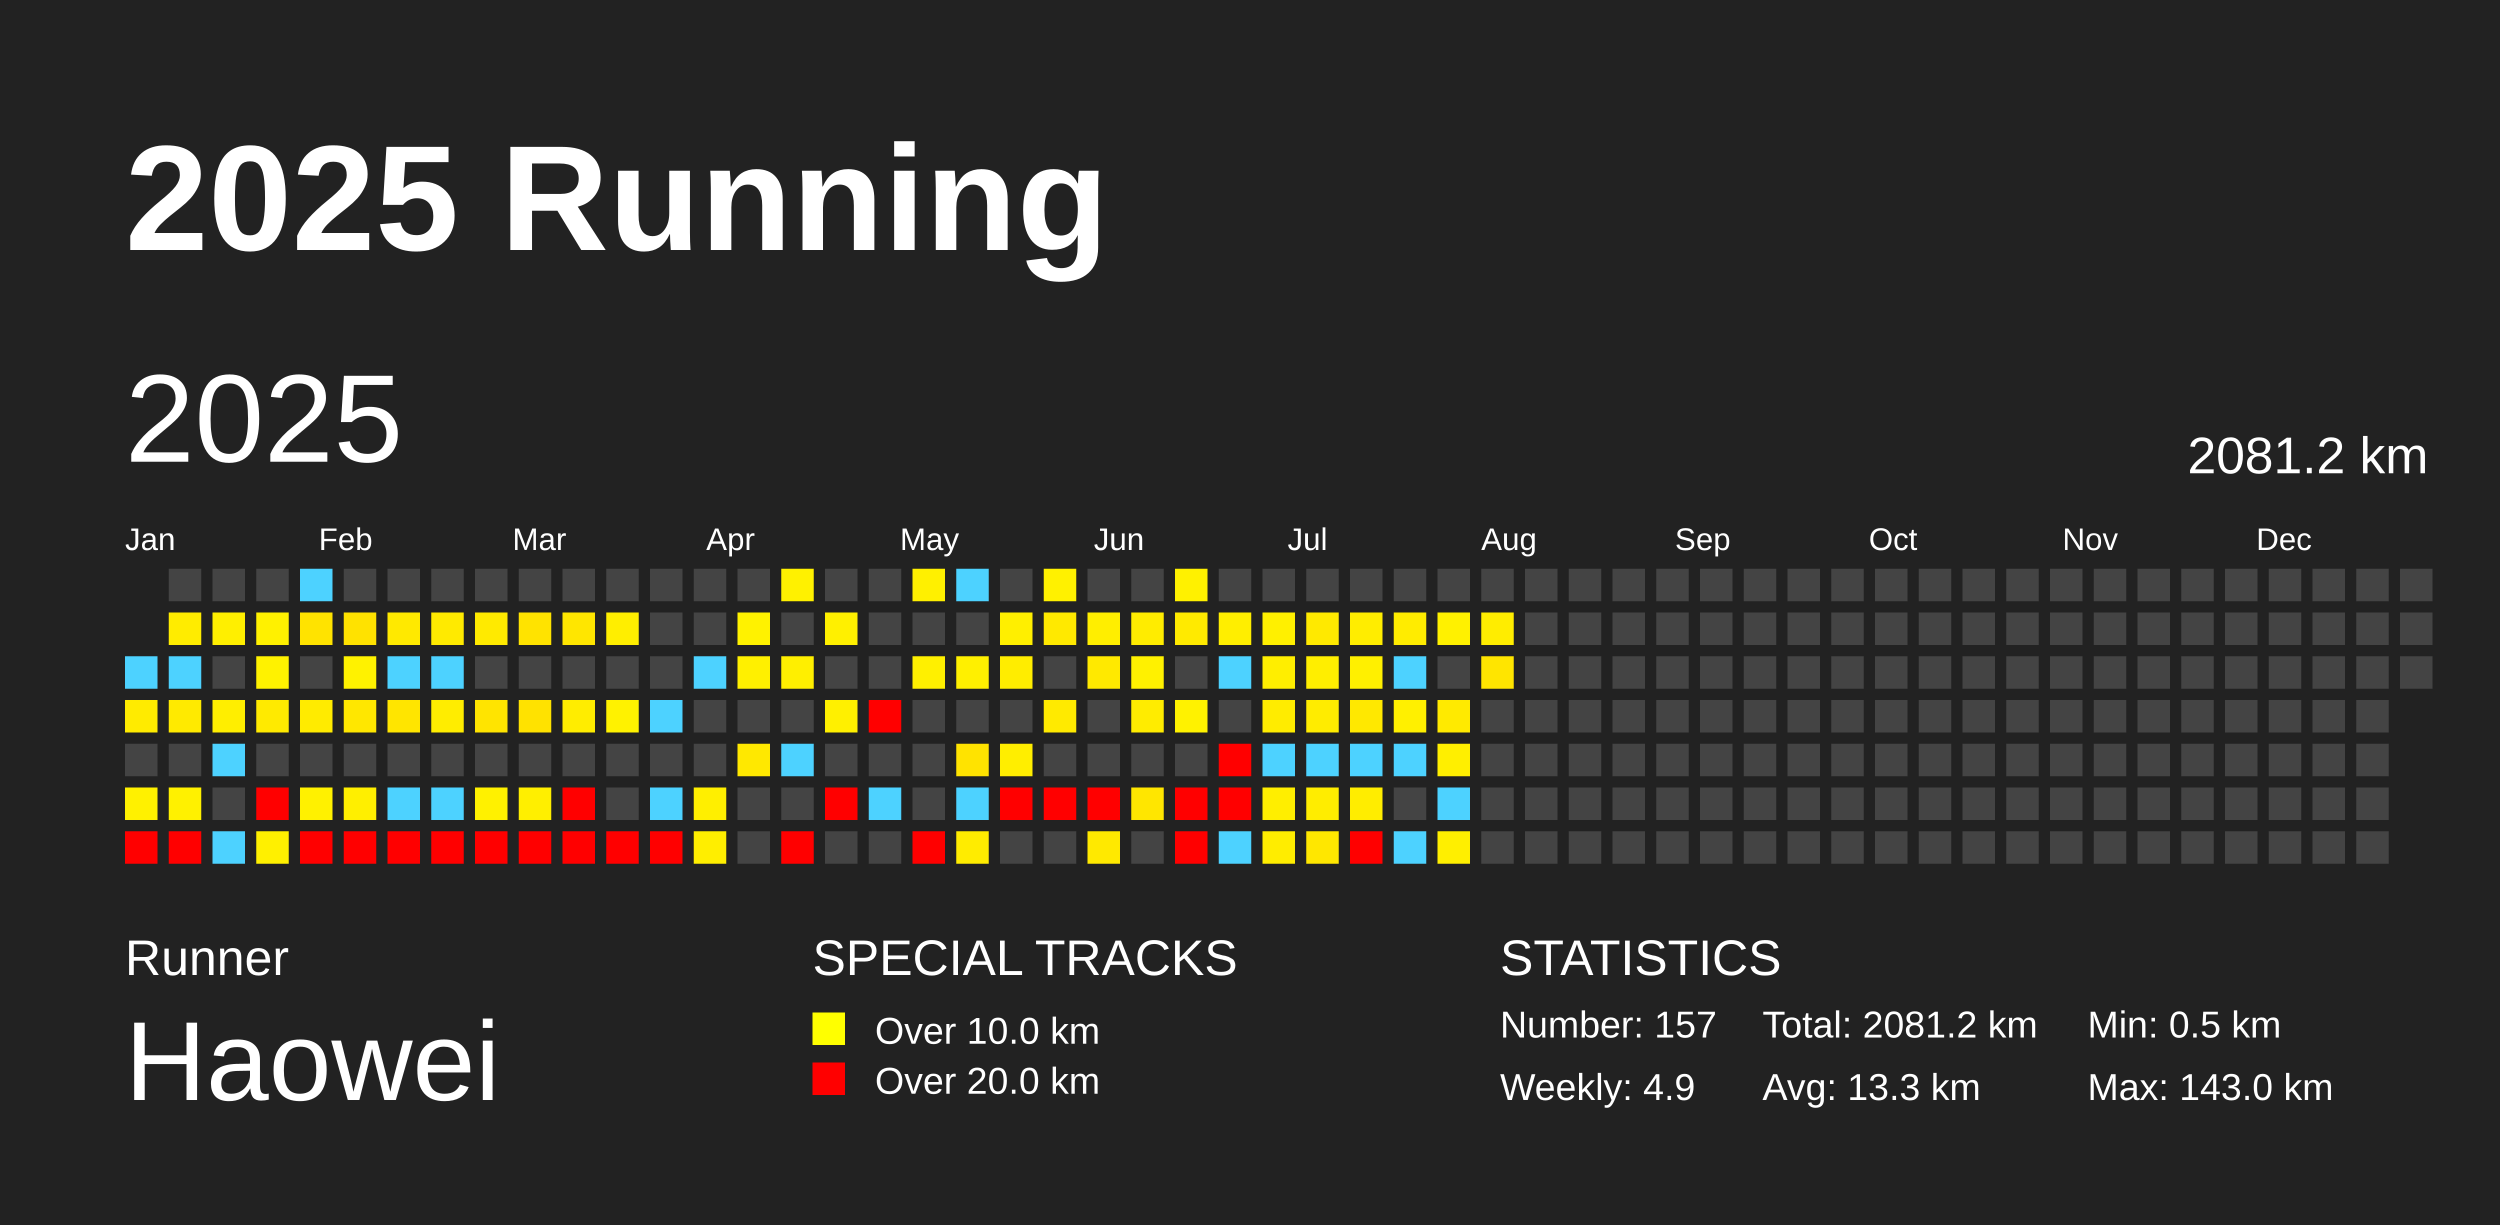
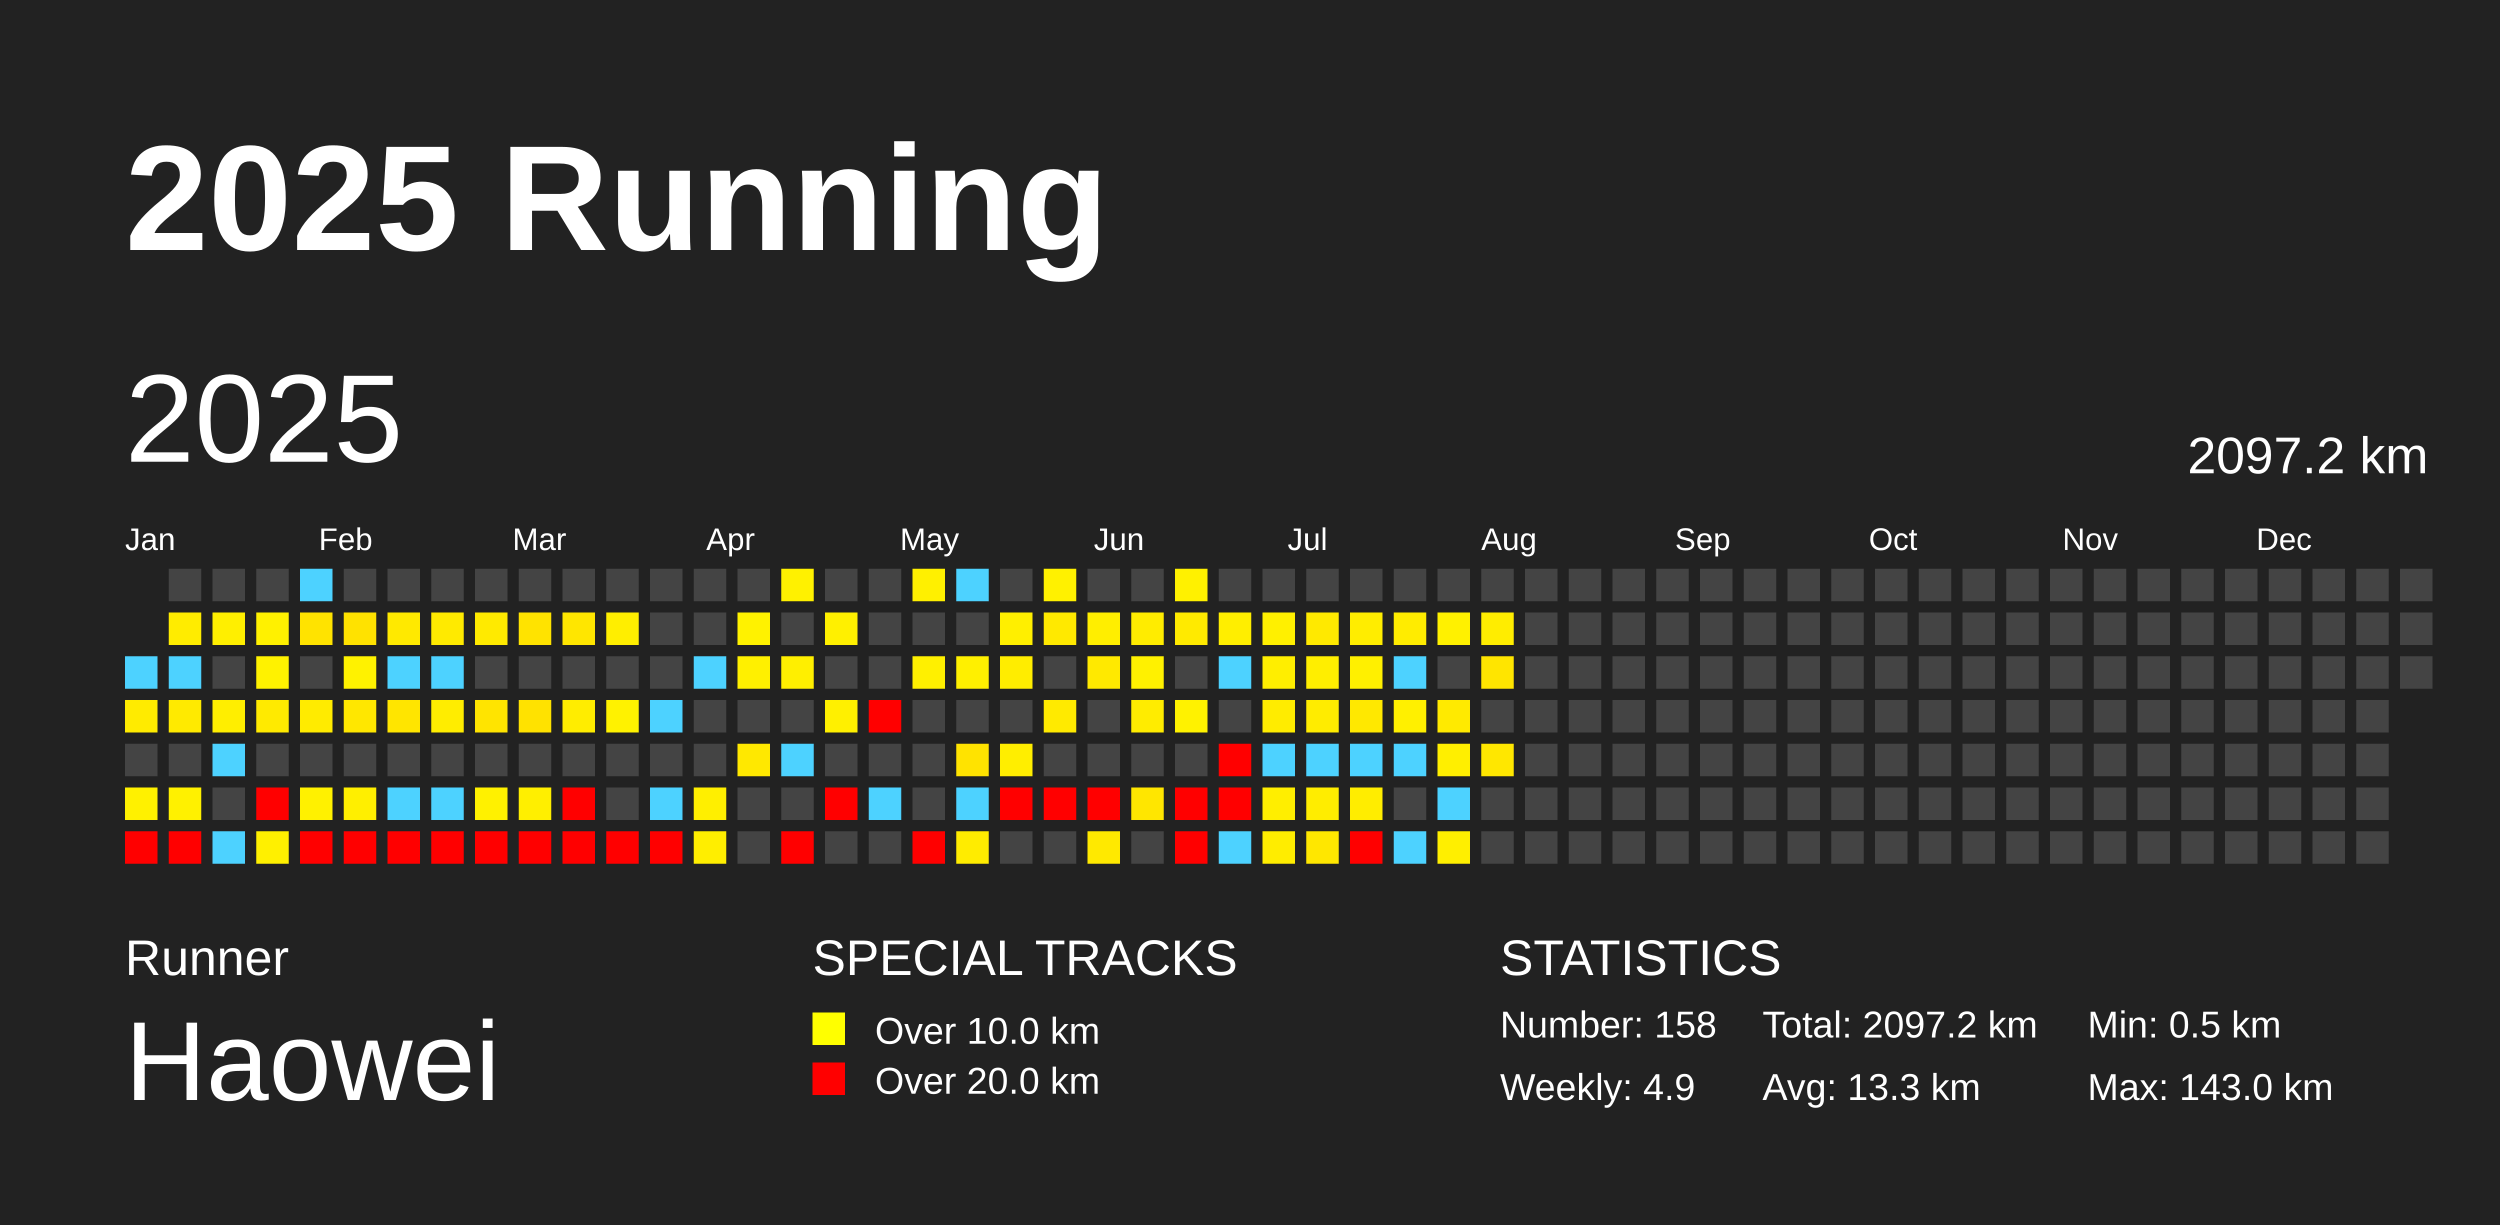
<svg xmlns="http://www.w3.org/2000/svg" baseProfile="full" height="98mm" version="1.1" viewBox="0,0,200,98" width="200mm">
  <defs />
  <rect fill="#222222" height="98" width="200" x="0" y="0" />
  <text fill="#FFFFFF" style="font-size:12px; font-family:Arial; font-weight:bold;" x="10" y="20">2025 Running</text>
  <text fill="#FFFFFF" style="font-size:4px; font-family:Arial" x="10" y="78">Runner</text>
  <text fill="#FFFFFF" style="font-size:9px; font-family:Arial" x="10" y="88">Haowei</text>
  <text fill="#FFFFFF" style="font-size:4px; font-family:Arial" x="65" y="78">SPECIAL TRACKS</text>
  <rect fill="yellow" height="2.6" width="2.6" x="65" y="81" />
  <text fill="#FFFFFF" style="font-size:3px; font-family:Arial" x="70" y="83.5">Over 10.0 km</text>
  <rect fill="red" height="2.6" width="2.6" x="65" y="85" />
  <text fill="#FFFFFF" style="font-size:3px; font-family:Arial" x="70" y="87.5">Over 20.0 km</text>
  <text fill="#FFFFFF" style="font-size:4px; font-family:Arial" x="120" y="78">STATISTICS</text>
-   <text fill="#FFFFFF" style="font-size:3px; font-family:Arial" x="120" y="83">Number: 157</text>
+   <text fill="#FFFFFF" style="font-size:3px; font-family:Arial" x="120" y="83">Number: 158</text>
  <text fill="#FFFFFF" style="font-size:3px; font-family:Arial" x="120" y="88">Weekly: 4.9</text>
-   <text fill="#FFFFFF" style="font-size:3px; font-family:Arial" x="141" y="83">Total: 2081.2 km</text>
+   <text fill="#FFFFFF" style="font-size:3px; font-family:Arial" x="141" y="83">Total: 2097.2 km</text>
  <text fill="#FFFFFF" style="font-size:3px; font-family:Arial" x="141" y="88">Avg: 13.3 km</text>
  <text fill="#FFFFFF" style="font-size:3px; font-family:Arial" x="167" y="83">Min: 0.5 km</text>
  <text fill="#FFFFFF" style="font-size:3px; font-family:Arial" x="167" y="88">Max: 143.0 km</text>
  <text dominant-baseline="hanging" fill="#FFFFFF" style="font-size:10.0px; font-family:Arial;" x="10" y="30">2025</text>
-   <text dominant-baseline="hanging" fill="#FFFFFF" style="font-size:4.125px; font-family:Arial;" x="175" y="35">2081.2 km</text>
+   <text dominant-baseline="hanging" fill="#FFFFFF" style="font-size:4.125px; font-family:Arial;" x="175" y="35">2097.2 km</text>
  <text fill="#FFFFFF" style="font-size:2.5px; font-family:Arial" x="10.0" y="44">Jan</text>
  <text fill="#FFFFFF" style="font-size:2.5px; font-family:Arial" x="25.5" y="44">Feb</text>
  <text fill="#FFFFFF" style="font-size:2.5px; font-family:Arial" x="41.0" y="44">Mar</text>
  <text fill="#FFFFFF" style="font-size:2.5px; font-family:Arial" x="56.5" y="44">Apr</text>
  <text fill="#FFFFFF" style="font-size:2.5px; font-family:Arial" x="72.0" y="44">May</text>
  <text fill="#FFFFFF" style="font-size:2.5px; font-family:Arial" x="87.5" y="44">Jun</text>
  <text fill="#FFFFFF" style="font-size:2.5px; font-family:Arial" x="103.0" y="44">Jul</text>
  <text fill="#FFFFFF" style="font-size:2.5px; font-family:Arial" x="118.5" y="44">Aug</text>
  <text fill="#FFFFFF" style="font-size:2.5px; font-family:Arial" x="134.0" y="44">Sep</text>
  <text fill="#FFFFFF" style="font-size:2.5px; font-family:Arial" x="149.5" y="44">Oct</text>
  <text fill="#FFFFFF" style="font-size:2.5px; font-family:Arial" x="165.0" y="44">Nov</text>
  <text fill="#FFFFFF" style="font-size:2.5px; font-family:Arial" x="180.5" y="44">Dec</text>
  <rect fill="#4dd2ff" height="2.6" width="2.6" x="10.0" y="52.5" />
  <rect fill="#ffeb00" height="2.6" width="2.6" x="10.0" y="56.0" />
  <rect fill="#444444" height="2.6" width="2.6" x="10.0" y="59.5" />
  <rect fill="#fff100" height="2.6" width="2.6" x="10.0" y="63.0" />
  <rect fill="red" height="2.6" width="2.6" x="10.0" y="66.5" />
  <rect fill="#444444" height="2.6" width="2.6" x="13.5" y="45.5" />
  <rect fill="#ffec00" height="2.6" width="2.6" x="13.5" y="49.0" />
  <rect fill="#4dd2ff" height="2.6" width="2.6" x="13.5" y="52.5" />
  <rect fill="#ffea00" height="2.6" width="2.6" x="13.5" y="56.0" />
  <rect fill="#444444" height="2.6" width="2.6" x="13.5" y="59.5" />
  <rect fill="#fff100" height="2.6" width="2.6" x="13.5" y="63.0" />
  <rect fill="red" height="2.6" width="2.6" x="13.5" y="66.5" />
  <rect fill="#444444" height="2.6" width="2.6" x="17.0" y="45.5" />
  <rect fill="#ffef00" height="2.6" width="2.6" x="17.0" y="49.0" />
  <rect fill="#444444" height="2.6" width="2.6" x="17.0" y="52.5" />
  <rect fill="#ffee00" height="2.6" width="2.6" x="17.0" y="56.0" />
  <rect fill="#4dd2ff" height="2.6" width="2.6" x="17.0" y="59.5" />
  <rect fill="#444444" height="2.6" width="2.6" x="17.0" y="63.0" />
  <rect fill="#4dd2ff" height="2.6" width="2.6" x="17.0" y="66.5" />
  <rect fill="#444444" height="2.6" width="2.6" x="20.5" y="45.5" />
  <rect fill="#fff100" height="2.6" width="2.6" x="20.5" y="49.0" />
  <rect fill="#fff200" height="2.6" width="2.6" x="20.5" y="52.5" />
  <rect fill="#ffea00" height="2.6" width="2.6" x="20.5" y="56.0" />
  <rect fill="#444444" height="2.6" width="2.6" x="20.5" y="59.5" />
  <rect fill="red" height="2.6" width="2.6" x="20.5" y="63.0" />
  <rect fill="#fff000" height="2.6" width="2.6" x="20.5" y="66.5" />
  <rect fill="#4dd2ff" height="2.6" width="2.6" x="24.0" y="45.5" />
  <rect fill="#ffe300" height="2.6" width="2.6" x="24.0" y="49.0" />
  <rect fill="#444444" height="2.6" width="2.6" x="24.0" y="52.5" />
  <rect fill="#ffeb00" height="2.6" width="2.6" x="24.0" y="56.0" />
  <rect fill="#444444" height="2.6" width="2.6" x="24.0" y="59.5" />
  <rect fill="#fff100" height="2.6" width="2.6" x="24.0" y="63.0" />
  <rect fill="red" height="2.6" width="2.6" x="24.0" y="66.5" />
  <rect fill="#444444" height="2.6" width="2.6" x="27.5" y="45.5" />
  <rect fill="#ffe200" height="2.6" width="2.6" x="27.5" y="49.0" />
  <rect fill="#fff200" height="2.6" width="2.6" x="27.5" y="52.5" />
  <rect fill="#ffe700" height="2.6" width="2.6" x="27.5" y="56.0" />
  <rect fill="#444444" height="2.6" width="2.6" x="27.5" y="59.5" />
  <rect fill="#ffef00" height="2.6" width="2.6" x="27.5" y="63.0" />
  <rect fill="red" height="2.6" width="2.6" x="27.5" y="66.5" />
  <rect fill="#444444" height="2.6" width="2.6" x="31.0" y="45.5" />
  <rect fill="#ffe900" height="2.6" width="2.6" x="31.0" y="49.0" />
  <rect fill="#4dd2ff" height="2.6" width="2.6" x="31.0" y="52.5" />
  <rect fill="#ffe500" height="2.6" width="2.6" x="31.0" y="56.0" />
  <rect fill="#444444" height="2.6" width="2.6" x="31.0" y="59.5" />
  <rect fill="#4dd2ff" height="2.6" width="2.6" x="31.0" y="63.0" />
  <rect fill="red" height="2.6" width="2.6" x="31.0" y="66.5" />
  <rect fill="#444444" height="2.6" width="2.6" x="34.5" y="45.5" />
  <rect fill="#ffea00" height="2.6" width="2.6" x="34.5" y="49.0" />
  <rect fill="#4dd2ff" height="2.6" width="2.6" x="34.5" y="52.5" />
  <rect fill="#ffed00" height="2.6" width="2.6" x="34.5" y="56.0" />
  <rect fill="#444444" height="2.6" width="2.6" x="34.5" y="59.5" />
  <rect fill="#4dd2ff" height="2.6" width="2.6" x="34.5" y="63.0" />
  <rect fill="red" height="2.6" width="2.6" x="34.5" y="66.5" />
  <rect fill="#444444" height="2.6" width="2.6" x="38.0" y="45.5" />
  <rect fill="#ffea00" height="2.6" width="2.6" x="38.0" y="49.0" />
  <rect fill="#444444" height="2.6" width="2.6" x="38.0" y="52.5" />
  <rect fill="#ffe400" height="2.6" width="2.6" x="38.0" y="56.0" />
  <rect fill="#444444" height="2.6" width="2.6" x="38.0" y="59.5" />
  <rect fill="#fff100" height="2.6" width="2.6" x="38.0" y="63.0" />
  <rect fill="red" height="2.6" width="2.6" x="38.0" y="66.5" />
  <rect fill="#444444" height="2.6" width="2.6" x="41.5" y="45.5" />
  <rect fill="#ffe300" height="2.6" width="2.6" x="41.5" y="49.0" />
  <rect fill="#444444" height="2.6" width="2.6" x="41.5" y="52.5" />
  <rect fill="#ffe200" height="2.6" width="2.6" x="41.5" y="56.0" />
  <rect fill="#444444" height="2.6" width="2.6" x="41.5" y="59.5" />
  <rect fill="#ffef00" height="2.6" width="2.6" x="41.5" y="63.0" />
  <rect fill="red" height="2.6" width="2.6" x="41.5" y="66.5" />
  <rect fill="#444444" height="2.6" width="2.6" x="45.0" y="45.5" />
  <rect fill="#ffe600" height="2.6" width="2.6" x="45.0" y="49.0" />
  <rect fill="#444444" height="2.6" width="2.6" x="45.0" y="52.5" />
  <rect fill="#ffed00" height="2.6" width="2.6" x="45.0" y="56.0" />
  <rect fill="#444444" height="2.6" width="2.6" x="45.0" y="59.5" />
  <rect fill="red" height="2.6" width="2.6" x="45.0" y="63.0" />
  <rect fill="red" height="2.6" width="2.6" x="45.0" y="66.5" />
  <rect fill="#444444" height="2.6" width="2.6" x="48.5" y="45.5" />
  <rect fill="#ffee00" height="2.6" width="2.6" x="48.5" y="49.0" />
  <rect fill="#444444" height="2.6" width="2.6" x="48.5" y="52.5" />
  <rect fill="#fff200" height="2.6" width="2.6" x="48.5" y="56.0" />
  <rect fill="#444444" height="2.6" width="2.6" x="48.5" y="59.5" />
  <rect fill="#444444" height="2.6" width="2.6" x="48.5" y="63.0" />
  <rect fill="red" height="2.6" width="2.6" x="48.5" y="66.5" />
  <rect fill="#444444" height="2.6" width="2.6" x="52.0" y="45.5" />
  <rect fill="#444444" height="2.6" width="2.6" x="52.0" y="49.0" />
  <rect fill="#444444" height="2.6" width="2.6" x="52.0" y="52.5" />
  <rect fill="#4dd2ff" height="2.6" width="2.6" x="52.0" y="56.0" />
  <rect fill="#444444" height="2.6" width="2.6" x="52.0" y="59.5" />
  <rect fill="#4dd2ff" height="2.6" width="2.6" x="52.0" y="63.0" />
  <rect fill="red" height="2.6" width="2.6" x="52.0" y="66.5" />
  <rect fill="#444444" height="2.6" width="2.6" x="55.5" y="45.5" />
  <rect fill="#444444" height="2.6" width="2.6" x="55.5" y="49.0" />
  <rect fill="#4dd2ff" height="2.6" width="2.6" x="55.5" y="52.5" />
  <rect fill="#444444" height="2.6" width="2.6" x="55.5" y="56.0" />
  <rect fill="#444444" height="2.6" width="2.6" x="55.5" y="59.5" />
  <rect fill="#ffef00" height="2.6" width="2.6" x="55.5" y="63.0" />
  <rect fill="#ffee00" height="2.6" width="2.6" x="55.5" y="66.5" />
  <rect fill="#444444" height="2.6" width="2.6" x="59.0" y="45.5" />
  <rect fill="#fff200" height="2.6" width="2.6" x="59.0" y="49.0" />
  <rect fill="#fff000" height="2.6" width="2.6" x="59.0" y="52.5" />
  <rect fill="#444444" height="2.6" width="2.6" x="59.0" y="56.0" />
  <rect fill="#ffe800" height="2.6" width="2.6" x="59.0" y="59.5" />
  <rect fill="#444444" height="2.6" width="2.6" x="59.0" y="63.0" />
  <rect fill="#444444" height="2.6" width="2.6" x="59.0" y="66.5" />
  <rect fill="#fff100" height="2.6" width="2.6" x="62.5" y="45.5" />
  <rect fill="#444444" height="2.6" width="2.6" x="62.5" y="49.0" />
  <rect fill="#ffef00" height="2.6" width="2.6" x="62.5" y="52.5" />
  <rect fill="#444444" height="2.6" width="2.6" x="62.5" y="56.0" />
  <rect fill="#4dd2ff" height="2.6" width="2.6" x="62.5" y="59.5" />
  <rect fill="#444444" height="2.6" width="2.6" x="62.5" y="63.0" />
  <rect fill="red" height="2.6" width="2.6" x="62.5" y="66.5" />
  <rect fill="#444444" height="2.6" width="2.6" x="66.0" y="45.5" />
  <rect fill="#fff000" height="2.6" width="2.6" x="66.0" y="49.0" />
  <rect fill="#444444" height="2.6" width="2.6" x="66.0" y="52.5" />
  <rect fill="#fff000" height="2.6" width="2.6" x="66.0" y="56.0" />
  <rect fill="#444444" height="2.6" width="2.6" x="66.0" y="59.5" />
  <rect fill="red" height="2.6" width="2.6" x="66.0" y="63.0" />
  <rect fill="#444444" height="2.6" width="2.6" x="66.0" y="66.5" />
  <rect fill="#444444" height="2.6" width="2.6" x="69.5" y="45.5" />
  <rect fill="#444444" height="2.6" width="2.6" x="69.5" y="49.0" />
  <rect fill="#444444" height="2.6" width="2.6" x="69.5" y="52.5" />
  <rect fill="red" height="2.6" width="2.6" x="69.5" y="56.0" />
  <rect fill="#444444" height="2.6" width="2.6" x="69.5" y="59.5" />
  <rect fill="#4dd2ff" height="2.6" width="2.6" x="69.5" y="63.0" />
  <rect fill="#444444" height="2.6" width="2.6" x="69.5" y="66.5" />
  <rect fill="#fff000" height="2.6" width="2.6" x="73.0" y="45.5" />
  <rect fill="#444444" height="2.6" width="2.6" x="73.0" y="49.0" />
  <rect fill="#fff000" height="2.6" width="2.6" x="73.0" y="52.5" />
  <rect fill="#444444" height="2.6" width="2.6" x="73.0" y="56.0" />
  <rect fill="#444444" height="2.6" width="2.6" x="73.0" y="59.5" />
  <rect fill="#444444" height="2.6" width="2.6" x="73.0" y="63.0" />
  <rect fill="red" height="2.6" width="2.6" x="73.0" y="66.5" />
  <rect fill="#4dd2ff" height="2.6" width="2.6" x="76.5" y="45.5" />
  <rect fill="#444444" height="2.6" width="2.6" x="76.5" y="49.0" />
  <rect fill="#fff000" height="2.6" width="2.6" x="76.5" y="52.5" />
  <rect fill="#444444" height="2.6" width="2.6" x="76.5" y="56.0" />
  <rect fill="#ffe300" height="2.6" width="2.6" x="76.5" y="59.5" />
  <rect fill="#4dd2ff" height="2.6" width="2.6" x="76.5" y="63.0" />
  <rect fill="#ffec00" height="2.6" width="2.6" x="76.5" y="66.5" />
  <rect fill="#444444" height="2.6" width="2.6" x="80.0" y="45.5" />
  <rect fill="#ffef00" height="2.6" width="2.6" x="80.0" y="49.0" />
  <rect fill="#ffed00" height="2.6" width="2.6" x="80.0" y="52.5" />
  <rect fill="#444444" height="2.6" width="2.6" x="80.0" y="56.0" />
  <rect fill="#ffee00" height="2.6" width="2.6" x="80.0" y="59.5" />
  <rect fill="red" height="2.6" width="2.6" x="80.0" y="63.0" />
  <rect fill="#444444" height="2.6" width="2.6" x="80.0" y="66.5" />
  <rect fill="#fff100" height="2.6" width="2.6" x="83.5" y="45.5" />
  <rect fill="#ffe900" height="2.6" width="2.6" x="83.5" y="49.0" />
  <rect fill="#444444" height="2.6" width="2.6" x="83.5" y="52.5" />
  <rect fill="#ffea00" height="2.6" width="2.6" x="83.5" y="56.0" />
  <rect fill="#444444" height="2.6" width="2.6" x="83.5" y="59.5" />
  <rect fill="red" height="2.6" width="2.6" x="83.5" y="63.0" />
  <rect fill="#444444" height="2.6" width="2.6" x="83.5" y="66.5" />
  <rect fill="#444444" height="2.6" width="2.6" x="87.0" y="45.5" />
  <rect fill="#ffee00" height="2.6" width="2.6" x="87.0" y="49.0" />
  <rect fill="#ffe900" height="2.6" width="2.6" x="87.0" y="52.5" />
  <rect fill="#444444" height="2.6" width="2.6" x="87.0" y="56.0" />
  <rect fill="#444444" height="2.6" width="2.6" x="87.0" y="59.5" />
  <rect fill="red" height="2.6" width="2.6" x="87.0" y="63.0" />
  <rect fill="#ffe900" height="2.6" width="2.6" x="87.0" y="66.5" />
  <rect fill="#444444" height="2.6" width="2.6" x="90.5" y="45.5" />
  <rect fill="#ffec00" height="2.6" width="2.6" x="90.5" y="49.0" />
  <rect fill="#fff100" height="2.6" width="2.6" x="90.5" y="52.5" />
  <rect fill="#ffec00" height="2.6" width="2.6" x="90.5" y="56.0" />
  <rect fill="#444444" height="2.6" width="2.6" x="90.5" y="59.5" />
  <rect fill="#ffe600" height="2.6" width="2.6" x="90.5" y="63.0" />
  <rect fill="#444444" height="2.6" width="2.6" x="90.5" y="66.5" />
  <rect fill="#fff100" height="2.6" width="2.6" x="94.0" y="45.5" />
  <rect fill="#ffea00" height="2.6" width="2.6" x="94.0" y="49.0" />
  <rect fill="#444444" height="2.6" width="2.6" x="94.0" y="52.5" />
  <rect fill="#fff200" height="2.6" width="2.6" x="94.0" y="56.0" />
  <rect fill="#444444" height="2.6" width="2.6" x="94.0" y="59.5" />
  <rect fill="red" height="2.6" width="2.6" x="94.0" y="63.0" />
  <rect fill="red" height="2.6" width="2.6" x="94.0" y="66.5" />
  <rect fill="#444444" height="2.6" width="2.6" x="97.5" y="45.5" />
  <rect fill="#ffee00" height="2.6" width="2.6" x="97.5" y="49.0" />
  <rect fill="#4dd2ff" height="2.6" width="2.6" x="97.5" y="52.5" />
  <rect fill="#444444" height="2.6" width="2.6" x="97.5" y="56.0" />
  <rect fill="red" height="2.6" width="2.6" x="97.5" y="59.5" />
  <rect fill="red" height="2.6" width="2.6" x="97.5" y="63.0" />
  <rect fill="#4dd2ff" height="2.6" width="2.6" x="97.5" y="66.5" />
  <rect fill="#444444" height="2.6" width="2.6" x="101.0" y="45.5" />
  <rect fill="#fff000" height="2.6" width="2.6" x="101.0" y="49.0" />
  <rect fill="#ffee00" height="2.6" width="2.6" x="101.0" y="52.5" />
  <rect fill="#ffec00" height="2.6" width="2.6" x="101.0" y="56.0" />
  <rect fill="#4dd2ff" height="2.6" width="2.6" x="101.0" y="59.5" />
  <rect fill="#ffee00" height="2.6" width="2.6" x="101.0" y="63.0" />
  <rect fill="#ffed00" height="2.6" width="2.6" x="101.0" y="66.5" />
  <rect fill="#444444" height="2.6" width="2.6" x="104.5" y="45.5" />
  <rect fill="#ffe900" height="2.6" width="2.6" x="104.5" y="49.0" />
  <rect fill="#ffee00" height="2.6" width="2.6" x="104.5" y="52.5" />
  <rect fill="#ffec00" height="2.6" width="2.6" x="104.5" y="56.0" />
  <rect fill="#4dd2ff" height="2.6" width="2.6" x="104.5" y="59.5" />
  <rect fill="#ffed00" height="2.6" width="2.6" x="104.5" y="63.0" />
  <rect fill="#ffe700" height="2.6" width="2.6" x="104.5" y="66.5" />
  <rect fill="#444444" height="2.6" width="2.6" x="108.0" y="45.5" />
  <rect fill="#ffed00" height="2.6" width="2.6" x="108.0" y="49.0" />
  <rect fill="#fff000" height="2.6" width="2.6" x="108.0" y="52.5" />
  <rect fill="#ffe800" height="2.6" width="2.6" x="108.0" y="56.0" />
  <rect fill="#4dd2ff" height="2.6" width="2.6" x="108.0" y="59.5" />
  <rect fill="#ffed00" height="2.6" width="2.6" x="108.0" y="63.0" />
  <rect fill="red" height="2.6" width="2.6" x="108.0" y="66.5" />
  <rect fill="#444444" height="2.6" width="2.6" x="111.5" y="45.5" />
  <rect fill="#ffec00" height="2.6" width="2.6" x="111.5" y="49.0" />
  <rect fill="#4dd2ff" height="2.6" width="2.6" x="111.5" y="52.5" />
  <rect fill="#fff000" height="2.6" width="2.6" x="111.5" y="56.0" />
  <rect fill="#4dd2ff" height="2.6" width="2.6" x="111.5" y="59.5" />
  <rect fill="#444444" height="2.6" width="2.6" x="111.5" y="63.0" />
  <rect fill="#4dd2ff" height="2.6" width="2.6" x="111.5" y="66.5" />
  <rect fill="#444444" height="2.6" width="2.6" x="115.0" y="45.5" />
  <rect fill="#fff100" height="2.6" width="2.6" x="115.0" y="49.0" />
  <rect fill="#444444" height="2.6" width="2.6" x="115.0" y="52.5" />
  <rect fill="#ffea00" height="2.6" width="2.6" x="115.0" y="56.0" />
  <rect fill="#ffef00" height="2.6" width="2.6" x="115.0" y="59.5" />
  <rect fill="#4dd2ff" height="2.6" width="2.6" x="115.0" y="63.0" />
  <rect fill="#ffef00" height="2.6" width="2.6" x="115.0" y="66.5" />
  <rect fill="#444444" height="2.6" width="2.6" x="118.5" y="45.5" />
  <rect fill="#ffed00" height="2.6" width="2.6" x="118.5" y="49.0" />
  <rect fill="#ffe500" height="2.6" width="2.6" x="118.5" y="52.5" />
  <rect fill="#444444" height="2.6" width="2.6" x="118.5" y="56.0" />
-   <rect fill="#444444" height="2.6" width="2.6" x="118.5" y="59.5" />
+   <rect fill="#ffe700" height="2.6" width="2.6" x="118.5" y="59.5" />
  <rect fill="#444444" height="2.6" width="2.6" x="118.5" y="63.0" />
  <rect fill="#444444" height="2.6" width="2.6" x="118.5" y="66.5" />
  <rect fill="#444444" height="2.6" width="2.6" x="122.0" y="45.5" />
  <rect fill="#444444" height="2.6" width="2.6" x="122.0" y="49.0" />
  <rect fill="#444444" height="2.6" width="2.6" x="122.0" y="52.5" />
  <rect fill="#444444" height="2.6" width="2.6" x="122.0" y="56.0" />
  <rect fill="#444444" height="2.6" width="2.6" x="122.0" y="59.5" />
  <rect fill="#444444" height="2.6" width="2.6" x="122.0" y="63.0" />
  <rect fill="#444444" height="2.6" width="2.6" x="122.0" y="66.5" />
  <rect fill="#444444" height="2.6" width="2.6" x="125.5" y="45.5" />
  <rect fill="#444444" height="2.6" width="2.6" x="125.5" y="49.0" />
  <rect fill="#444444" height="2.6" width="2.6" x="125.5" y="52.5" />
  <rect fill="#444444" height="2.6" width="2.6" x="125.5" y="56.0" />
  <rect fill="#444444" height="2.6" width="2.6" x="125.5" y="59.5" />
  <rect fill="#444444" height="2.6" width="2.6" x="125.5" y="63.0" />
  <rect fill="#444444" height="2.6" width="2.6" x="125.5" y="66.5" />
  <rect fill="#444444" height="2.6" width="2.6" x="129.0" y="45.5" />
  <rect fill="#444444" height="2.6" width="2.6" x="129.0" y="49.0" />
  <rect fill="#444444" height="2.6" width="2.6" x="129.0" y="52.5" />
  <rect fill="#444444" height="2.6" width="2.6" x="129.0" y="56.0" />
  <rect fill="#444444" height="2.6" width="2.6" x="129.0" y="59.5" />
  <rect fill="#444444" height="2.6" width="2.6" x="129.0" y="63.0" />
  <rect fill="#444444" height="2.6" width="2.6" x="129.0" y="66.5" />
  <rect fill="#444444" height="2.6" width="2.6" x="132.5" y="45.5" />
  <rect fill="#444444" height="2.6" width="2.6" x="132.5" y="49.0" />
  <rect fill="#444444" height="2.6" width="2.6" x="132.5" y="52.5" />
  <rect fill="#444444" height="2.6" width="2.6" x="132.5" y="56.0" />
  <rect fill="#444444" height="2.6" width="2.6" x="132.5" y="59.5" />
  <rect fill="#444444" height="2.6" width="2.6" x="132.5" y="63.0" />
  <rect fill="#444444" height="2.6" width="2.6" x="132.5" y="66.5" />
  <rect fill="#444444" height="2.6" width="2.6" x="136.0" y="45.5" />
  <rect fill="#444444" height="2.6" width="2.6" x="136.0" y="49.0" />
  <rect fill="#444444" height="2.6" width="2.6" x="136.0" y="52.5" />
  <rect fill="#444444" height="2.6" width="2.6" x="136.0" y="56.0" />
  <rect fill="#444444" height="2.6" width="2.6" x="136.0" y="59.5" />
  <rect fill="#444444" height="2.6" width="2.6" x="136.0" y="63.0" />
  <rect fill="#444444" height="2.6" width="2.6" x="136.0" y="66.5" />
  <rect fill="#444444" height="2.6" width="2.6" x="139.5" y="45.5" />
  <rect fill="#444444" height="2.6" width="2.6" x="139.5" y="49.0" />
  <rect fill="#444444" height="2.6" width="2.6" x="139.5" y="52.5" />
  <rect fill="#444444" height="2.6" width="2.6" x="139.5" y="56.0" />
  <rect fill="#444444" height="2.6" width="2.6" x="139.5" y="59.5" />
  <rect fill="#444444" height="2.6" width="2.6" x="139.5" y="63.0" />
  <rect fill="#444444" height="2.6" width="2.6" x="139.5" y="66.5" />
  <rect fill="#444444" height="2.6" width="2.6" x="143.0" y="45.5" />
  <rect fill="#444444" height="2.6" width="2.6" x="143.0" y="49.0" />
  <rect fill="#444444" height="2.6" width="2.6" x="143.0" y="52.5" />
  <rect fill="#444444" height="2.6" width="2.6" x="143.0" y="56.0" />
  <rect fill="#444444" height="2.6" width="2.6" x="143.0" y="59.5" />
  <rect fill="#444444" height="2.6" width="2.6" x="143.0" y="63.0" />
  <rect fill="#444444" height="2.6" width="2.6" x="143.0" y="66.5" />
  <rect fill="#444444" height="2.6" width="2.6" x="146.5" y="45.5" />
  <rect fill="#444444" height="2.6" width="2.6" x="146.5" y="49.0" />
  <rect fill="#444444" height="2.6" width="2.6" x="146.5" y="52.5" />
  <rect fill="#444444" height="2.6" width="2.6" x="146.5" y="56.0" />
  <rect fill="#444444" height="2.6" width="2.6" x="146.5" y="59.5" />
  <rect fill="#444444" height="2.6" width="2.6" x="146.5" y="63.0" />
  <rect fill="#444444" height="2.6" width="2.6" x="146.5" y="66.5" />
  <rect fill="#444444" height="2.6" width="2.6" x="150.0" y="45.5" />
  <rect fill="#444444" height="2.6" width="2.6" x="150.0" y="49.0" />
  <rect fill="#444444" height="2.6" width="2.6" x="150.0" y="52.5" />
  <rect fill="#444444" height="2.6" width="2.6" x="150.0" y="56.0" />
  <rect fill="#444444" height="2.6" width="2.6" x="150.0" y="59.5" />
  <rect fill="#444444" height="2.6" width="2.6" x="150.0" y="63.0" />
  <rect fill="#444444" height="2.6" width="2.6" x="150.0" y="66.5" />
  <rect fill="#444444" height="2.6" width="2.6" x="153.5" y="45.5" />
  <rect fill="#444444" height="2.6" width="2.6" x="153.5" y="49.0" />
  <rect fill="#444444" height="2.6" width="2.6" x="153.5" y="52.5" />
  <rect fill="#444444" height="2.6" width="2.6" x="153.5" y="56.0" />
  <rect fill="#444444" height="2.6" width="2.6" x="153.5" y="59.5" />
  <rect fill="#444444" height="2.6" width="2.6" x="153.5" y="63.0" />
  <rect fill="#444444" height="2.6" width="2.6" x="153.5" y="66.5" />
  <rect fill="#444444" height="2.6" width="2.6" x="157.0" y="45.5" />
  <rect fill="#444444" height="2.6" width="2.6" x="157.0" y="49.0" />
  <rect fill="#444444" height="2.6" width="2.6" x="157.0" y="52.5" />
  <rect fill="#444444" height="2.6" width="2.6" x="157.0" y="56.0" />
  <rect fill="#444444" height="2.6" width="2.6" x="157.0" y="59.5" />
  <rect fill="#444444" height="2.6" width="2.6" x="157.0" y="63.0" />
  <rect fill="#444444" height="2.6" width="2.6" x="157.0" y="66.5" />
  <rect fill="#444444" height="2.6" width="2.6" x="160.5" y="45.5" />
  <rect fill="#444444" height="2.6" width="2.6" x="160.5" y="49.0" />
  <rect fill="#444444" height="2.6" width="2.6" x="160.5" y="52.5" />
  <rect fill="#444444" height="2.6" width="2.6" x="160.5" y="56.0" />
  <rect fill="#444444" height="2.6" width="2.6" x="160.5" y="59.5" />
  <rect fill="#444444" height="2.6" width="2.6" x="160.5" y="63.0" />
  <rect fill="#444444" height="2.6" width="2.6" x="160.5" y="66.5" />
  <rect fill="#444444" height="2.6" width="2.6" x="164.0" y="45.5" />
  <rect fill="#444444" height="2.6" width="2.6" x="164.0" y="49.0" />
  <rect fill="#444444" height="2.6" width="2.6" x="164.0" y="52.5" />
  <rect fill="#444444" height="2.6" width="2.6" x="164.0" y="56.0" />
  <rect fill="#444444" height="2.6" width="2.6" x="164.0" y="59.5" />
  <rect fill="#444444" height="2.6" width="2.6" x="164.0" y="63.0" />
  <rect fill="#444444" height="2.6" width="2.6" x="164.0" y="66.5" />
  <rect fill="#444444" height="2.6" width="2.6" x="167.5" y="45.5" />
  <rect fill="#444444" height="2.6" width="2.6" x="167.5" y="49.0" />
  <rect fill="#444444" height="2.6" width="2.6" x="167.5" y="52.5" />
  <rect fill="#444444" height="2.6" width="2.6" x="167.5" y="56.0" />
  <rect fill="#444444" height="2.6" width="2.6" x="167.5" y="59.5" />
  <rect fill="#444444" height="2.6" width="2.6" x="167.5" y="63.0" />
  <rect fill="#444444" height="2.6" width="2.6" x="167.5" y="66.5" />
  <rect fill="#444444" height="2.6" width="2.6" x="171.0" y="45.5" />
  <rect fill="#444444" height="2.6" width="2.6" x="171.0" y="49.0" />
  <rect fill="#444444" height="2.6" width="2.6" x="171.0" y="52.5" />
  <rect fill="#444444" height="2.6" width="2.6" x="171.0" y="56.0" />
  <rect fill="#444444" height="2.6" width="2.6" x="171.0" y="59.5" />
  <rect fill="#444444" height="2.6" width="2.6" x="171.0" y="63.0" />
  <rect fill="#444444" height="2.6" width="2.6" x="171.0" y="66.5" />
  <rect fill="#444444" height="2.6" width="2.6" x="174.5" y="45.5" />
  <rect fill="#444444" height="2.6" width="2.6" x="174.5" y="49.0" />
  <rect fill="#444444" height="2.6" width="2.6" x="174.5" y="52.5" />
  <rect fill="#444444" height="2.6" width="2.6" x="174.5" y="56.0" />
  <rect fill="#444444" height="2.6" width="2.6" x="174.5" y="59.5" />
  <rect fill="#444444" height="2.6" width="2.6" x="174.5" y="63.0" />
  <rect fill="#444444" height="2.6" width="2.6" x="174.5" y="66.5" />
  <rect fill="#444444" height="2.6" width="2.6" x="178.0" y="45.5" />
  <rect fill="#444444" height="2.6" width="2.6" x="178.0" y="49.0" />
  <rect fill="#444444" height="2.6" width="2.6" x="178.0" y="52.5" />
  <rect fill="#444444" height="2.6" width="2.6" x="178.0" y="56.0" />
  <rect fill="#444444" height="2.6" width="2.6" x="178.0" y="59.5" />
  <rect fill="#444444" height="2.6" width="2.6" x="178.0" y="63.0" />
  <rect fill="#444444" height="2.6" width="2.6" x="178.0" y="66.5" />
  <rect fill="#444444" height="2.6" width="2.6" x="181.5" y="45.5" />
  <rect fill="#444444" height="2.6" width="2.6" x="181.5" y="49.0" />
  <rect fill="#444444" height="2.6" width="2.6" x="181.5" y="52.5" />
  <rect fill="#444444" height="2.6" width="2.6" x="181.5" y="56.0" />
  <rect fill="#444444" height="2.6" width="2.6" x="181.5" y="59.5" />
  <rect fill="#444444" height="2.6" width="2.6" x="181.5" y="63.0" />
  <rect fill="#444444" height="2.6" width="2.6" x="181.5" y="66.5" />
  <rect fill="#444444" height="2.6" width="2.6" x="185.0" y="45.5" />
  <rect fill="#444444" height="2.6" width="2.6" x="185.0" y="49.0" />
  <rect fill="#444444" height="2.6" width="2.6" x="185.0" y="52.5" />
  <rect fill="#444444" height="2.6" width="2.6" x="185.0" y="56.0" />
  <rect fill="#444444" height="2.6" width="2.6" x="185.0" y="59.5" />
  <rect fill="#444444" height="2.6" width="2.6" x="185.0" y="63.0" />
  <rect fill="#444444" height="2.6" width="2.6" x="185.0" y="66.5" />
  <rect fill="#444444" height="2.6" width="2.6" x="188.5" y="45.5" />
  <rect fill="#444444" height="2.6" width="2.6" x="188.5" y="49.0" />
  <rect fill="#444444" height="2.6" width="2.6" x="188.5" y="52.5" />
  <rect fill="#444444" height="2.6" width="2.6" x="188.5" y="56.0" />
  <rect fill="#444444" height="2.6" width="2.6" x="188.5" y="59.5" />
  <rect fill="#444444" height="2.6" width="2.6" x="188.5" y="63.0" />
  <rect fill="#444444" height="2.6" width="2.6" x="188.5" y="66.5" />
  <rect fill="#444444" height="2.6" width="2.6" x="192.0" y="45.5" />
  <rect fill="#444444" height="2.6" width="2.6" x="192.0" y="49.0" />
  <rect fill="#444444" height="2.6" width="2.6" x="192.0" y="52.5" />
</svg>
